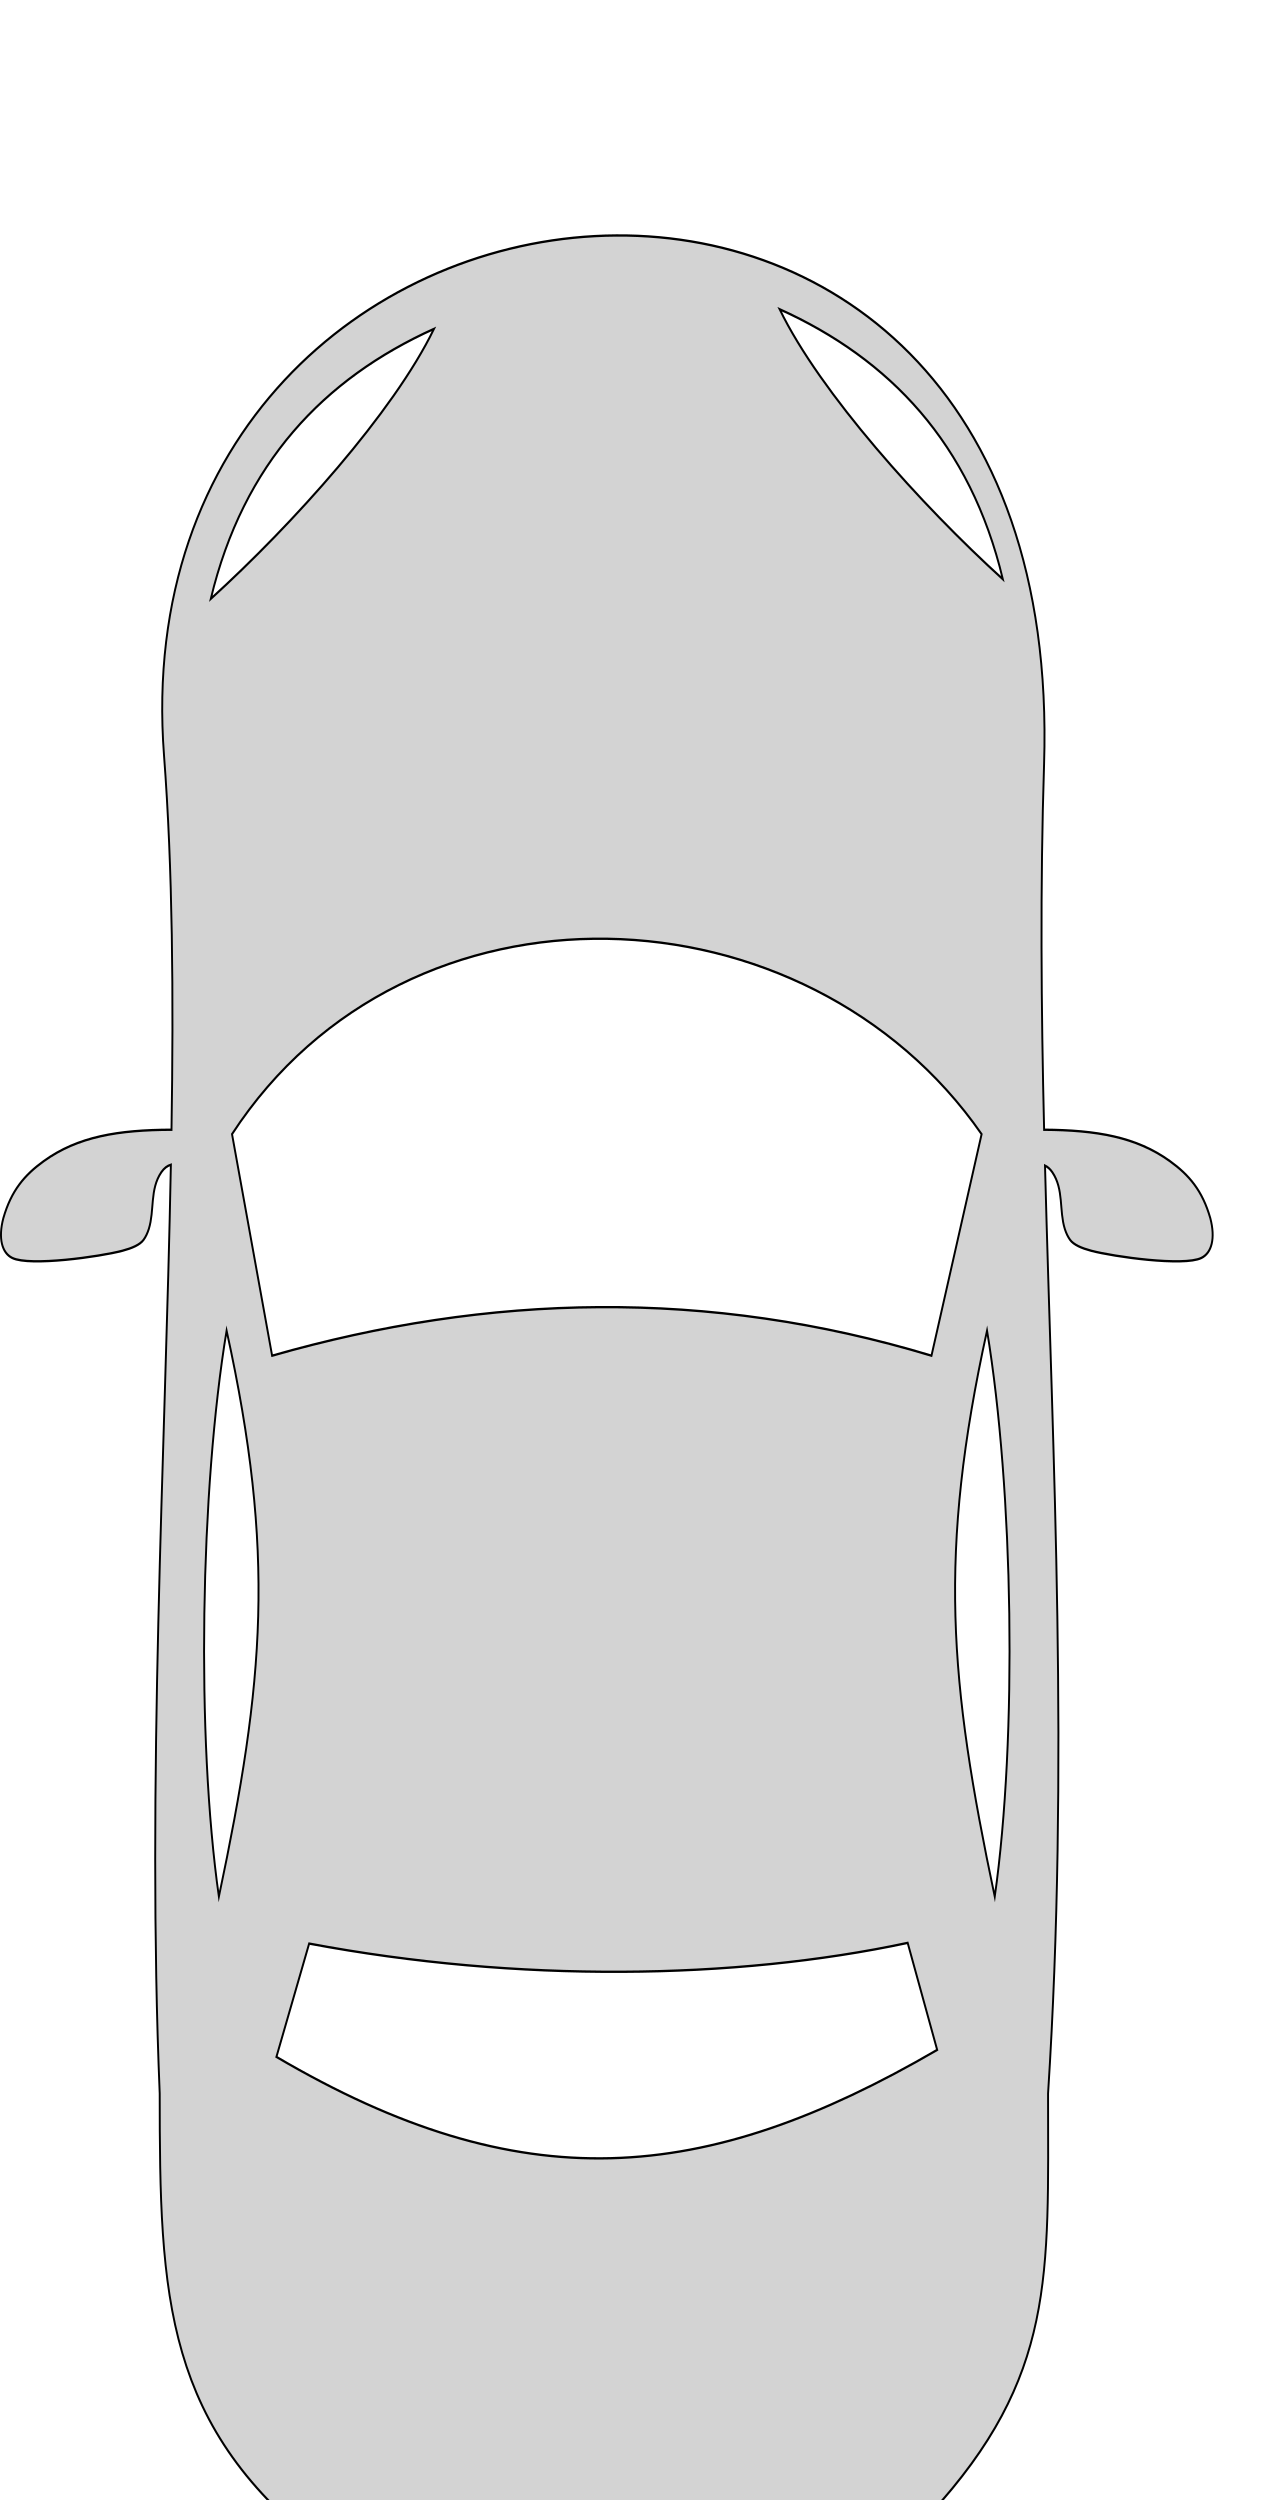
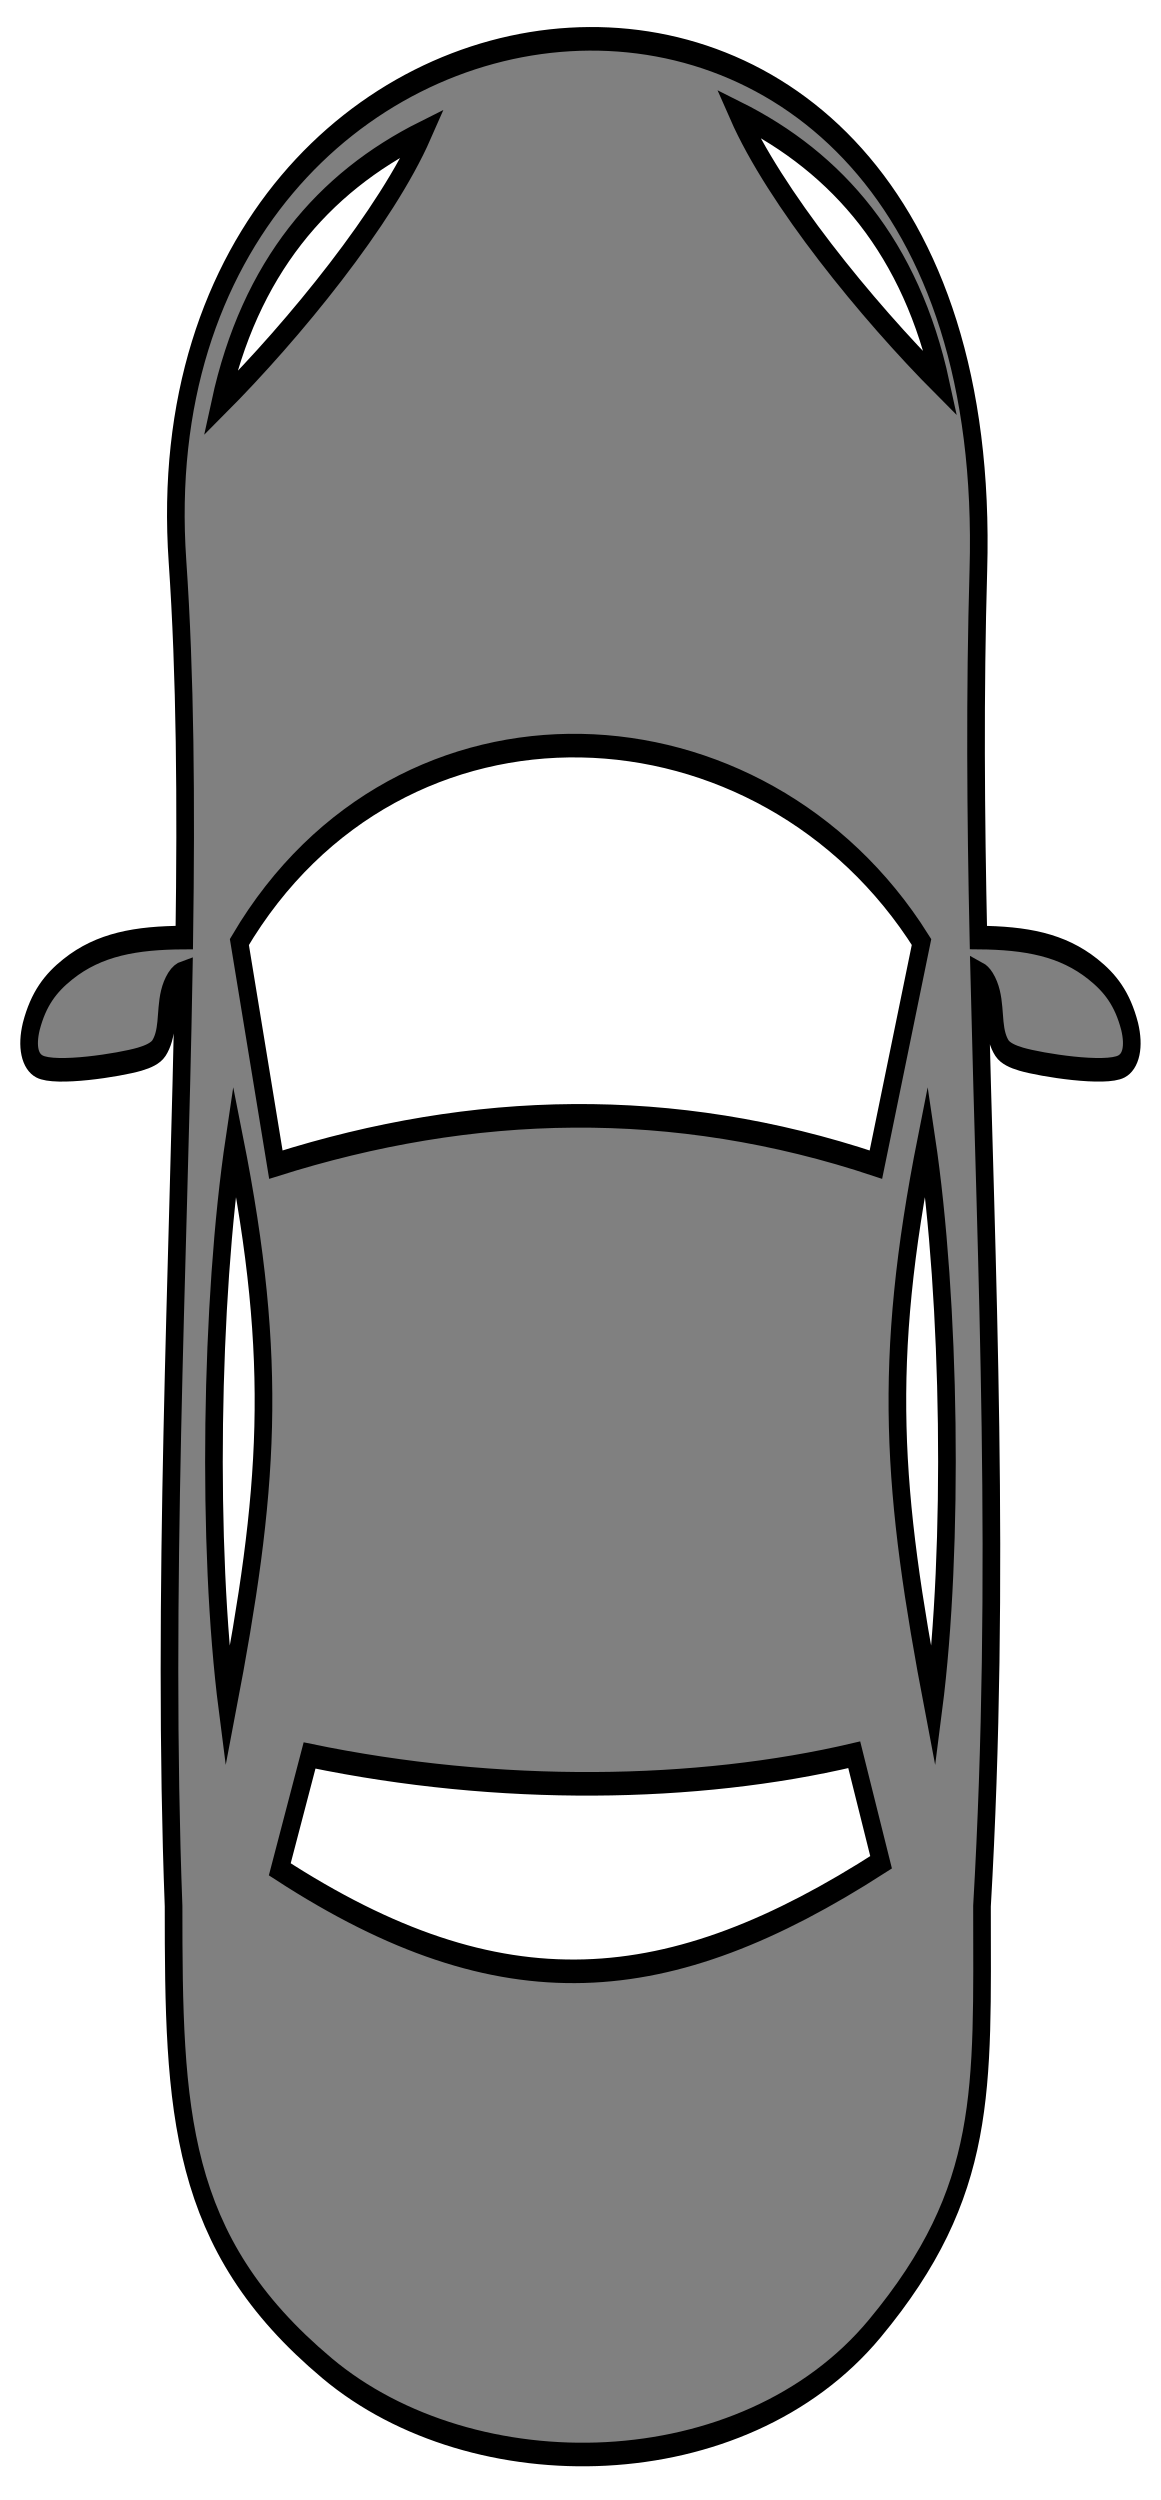
- <svg xmlns="http://www.w3.org/2000/svg" shape-rendering="geometricPrecision" text-rendering="geometricPrecision" image-rendering="optimizeQuality" fill-rule="evenodd" clip-rule="evenodd" fill="lightgray" viewBox="0 -50 313 612.52" transform="scale(0.95, 1.15)">
-   <path stroke="#000" stroke-width=".5" stroke-miterlimit="22.926" d="M42.3 110.94c2.22 24.11 2.48 51.07 1.93 79.75-13.76.05-24.14 1.44-32.95 6.69-4.96 2.96-8.38 6.28-10.42 12.15-1.37 4.3-.36 7.41 2.31 8.48 4.52 1.83 22.63-.27 28.42-1.54 2.47-.54 4.53-1.28 5.44-2.33.55-.63 1-1.4 1.35-2.31 1.49-3.93.23-8.44 3.22-12.08.73-.88 1.55-1.37 2.47-1.61-1.46 62.21-6.21 131.9-2.88 197.88 0 43.41 1 71.27 43.48 97.95 41.46 26.04 117.93 25.22 155.25-8.41 32.44-29.23 30.38-50.72 30.38-89.54 5.44-70.36 1.21-134.54-.79-197.69.69.28 1.32.73 1.89 1.42 2.99 3.64 1.73 8.15 3.22 12.08.35.91.8 1.68 1.35 2.31.91 1.05 2.97 1.79 5.44 2.33 5.79 1.27 23.9 3.37 28.42 1.54 2.67-1.07 3.68-4.18 2.31-8.48-2.04-5.87-5.46-9.19-10.42-12.15-8.7-5.18-18.93-6.6-32.44-6.69-.75-25.99-1.02-51.83-.01-77.89C275.52-48.32 29.74-25.45 42.3 110.94zm69.63-90.88C83.52 30.68 62.75 48.67 54.36 77.59c21.05-15.81 47.13-39.73 57.57-57.53zm89.14-4.18c28.41 10.62 49.19 28.61 57.57 57.53-21.05-15.81-47.13-39.73-57.57-57.53zM71.29 388.22l8.44-24.14c53.79 8.36 109.74 7.72 154.36-.15l7.61 22.8c-60.18 28.95-107.37 32.1-170.41 1.49zm185.26-34.13c5.86-34.1 4.8-86.58-1.99-120.61-12.64 47.63-9.76 74.51 1.99 120.61zM70.18 238.83l-10.34-47.2c45.37-57.48 148.38-53.51 193.32 0l-12.93 47.2c-57.58-14.37-114.19-13.21-170.05 0zM56.45 354.09c-5.86-34.1-4.8-86.58 1.99-120.61 12.63 47.63 9.76 74.51-1.99 120.61z" />
+ <svg xmlns="http://www.w3.org/2000/svg" shape-rendering="geometricPrecision" text-rendering="geometricPrecision" image-rendering="optimizeQuality" fill-rule="evenodd" clip-rule="evenodd" fill="gray" viewBox="0 0 312.5 672.91" width="65" height="140">
+   <path transform="scale(0.95, 1.27) translate(8, 8)" stroke="#000" stroke-width="5" stroke-miterlimit="22.926" d="M42.3 110.94c2.22 24.11 2.48 51.07 1.93 79.75-13.76.05-24.14 1.44-32.95 6.69-4.96 2.96-8.38 6.28-10.42 12.15-1.37 4.3-.36 7.41 2.31 8.48 4.52 1.83 22.63-.27 28.42-1.54 2.47-.54 4.53-1.28 5.44-2.33.55-.63 1-1.4 1.35-2.31 1.49-3.93.23-8.44 3.22-12.08.73-.88 1.55-1.37 2.47-1.61-1.46 62.21-6.21 131.9-2.88 197.88 0 43.41 1 71.27 43.48 97.95 41.46 26.04 117.93 25.22 155.25-8.41 32.44-29.23 30.38-50.72 30.38-89.54 5.44-70.36 1.21-134.54-.79-197.69.69.28 1.32.73 1.89 1.42 2.99 3.64 1.73 8.15 3.22 12.08.35.91.8 1.68 1.35 2.31.91 1.05 2.97 1.79 5.44 2.33 5.79 1.27 23.9 3.37 28.42 1.54 2.67-1.07 3.68-4.18 2.31-8.48-2.04-5.87-5.46-9.19-10.42-12.15-8.7-5.18-18.93-6.6-32.44-6.69-.75-25.99-1.02-51.83-.01-77.89C275.52-48.32 29.74-25.45 42.3 110.94zm69.63-90.88C83.52 30.68 62.75 48.67 54.36 77.59c21.05-15.81 47.13-39.73 57.57-57.53zm89.14-4.18c28.41 10.62 49.19 28.61 57.57 57.53-21.05-15.81-47.13-39.73-57.57-57.53zM71.29 388.22l8.44-24.14c53.79 8.36 109.74 7.72 154.36-.15l7.61 22.8c-60.18 28.95-107.37 32.1-170.41 1.49zm185.26-34.13c5.86-34.1 4.8-86.58-1.99-120.61-12.64 47.63-9.76 74.51 1.99 120.61zM70.18 238.83l-10.34-47.2c45.37-57.48 148.38-53.51 193.32 0l-12.93 47.2c-57.58-14.37-114.19-13.21-170.05 0zM56.45 354.09c-5.86-34.1-4.8-86.58 1.99-120.61 12.63 47.63 9.76 74.51-1.99 120.61z" />
</svg>
